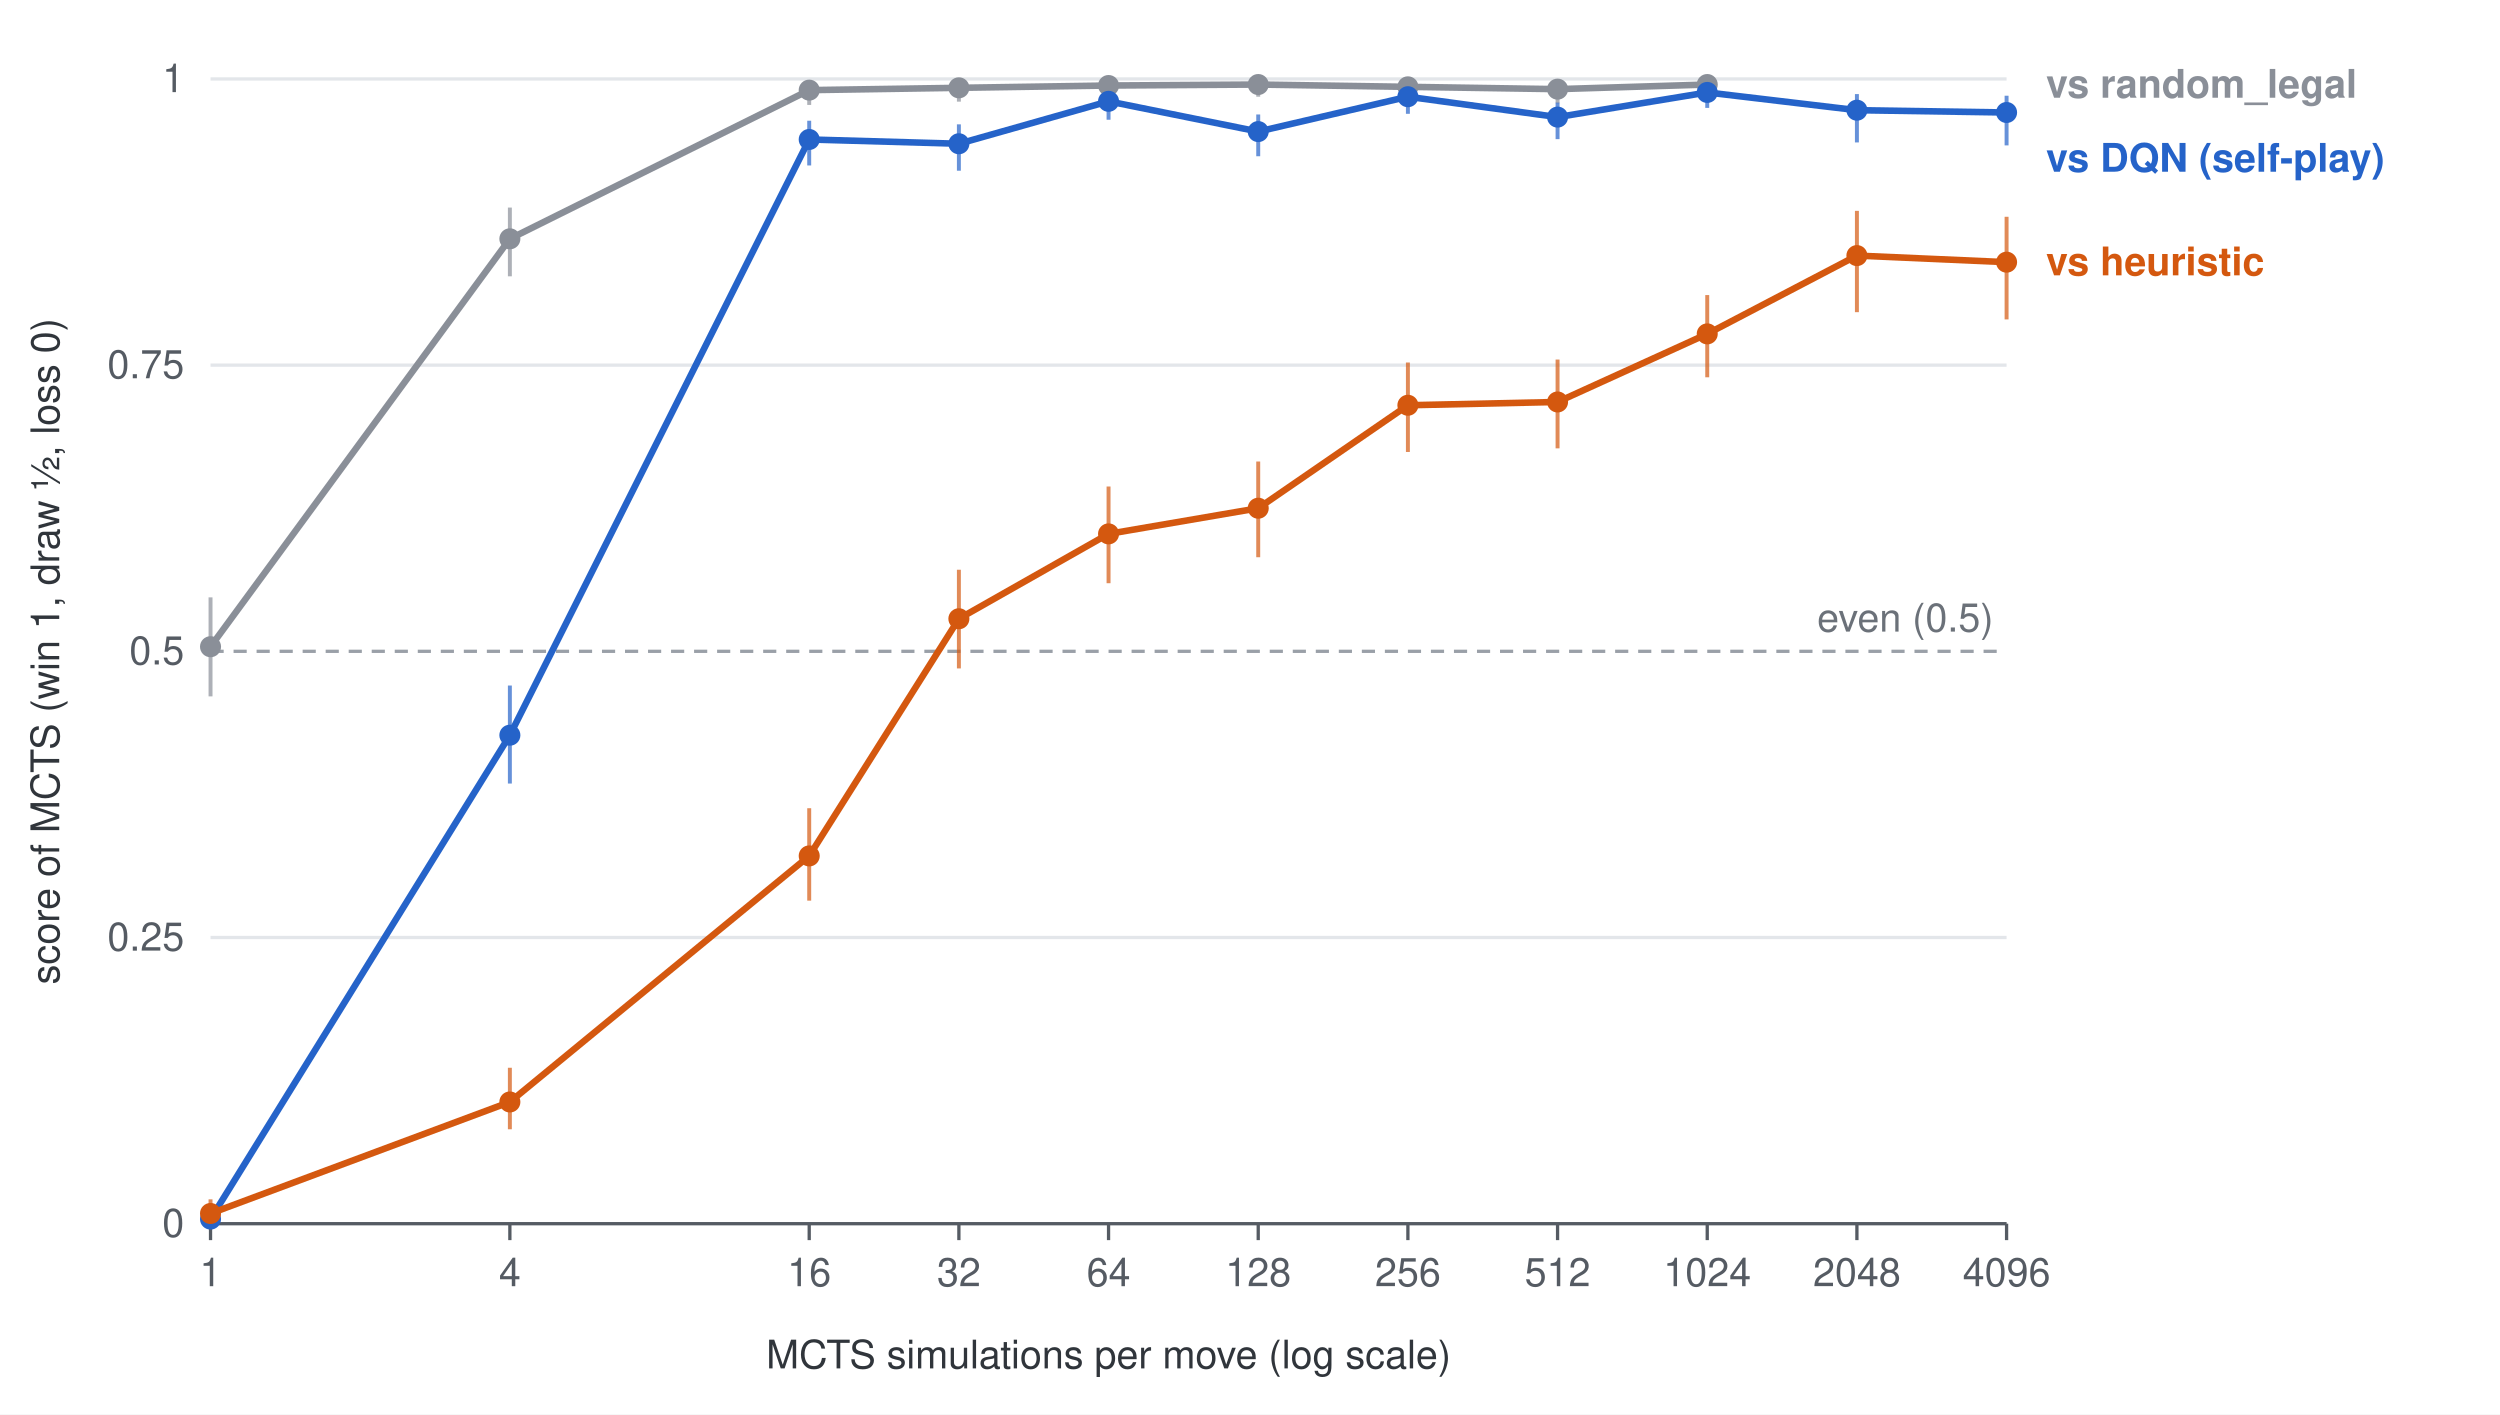
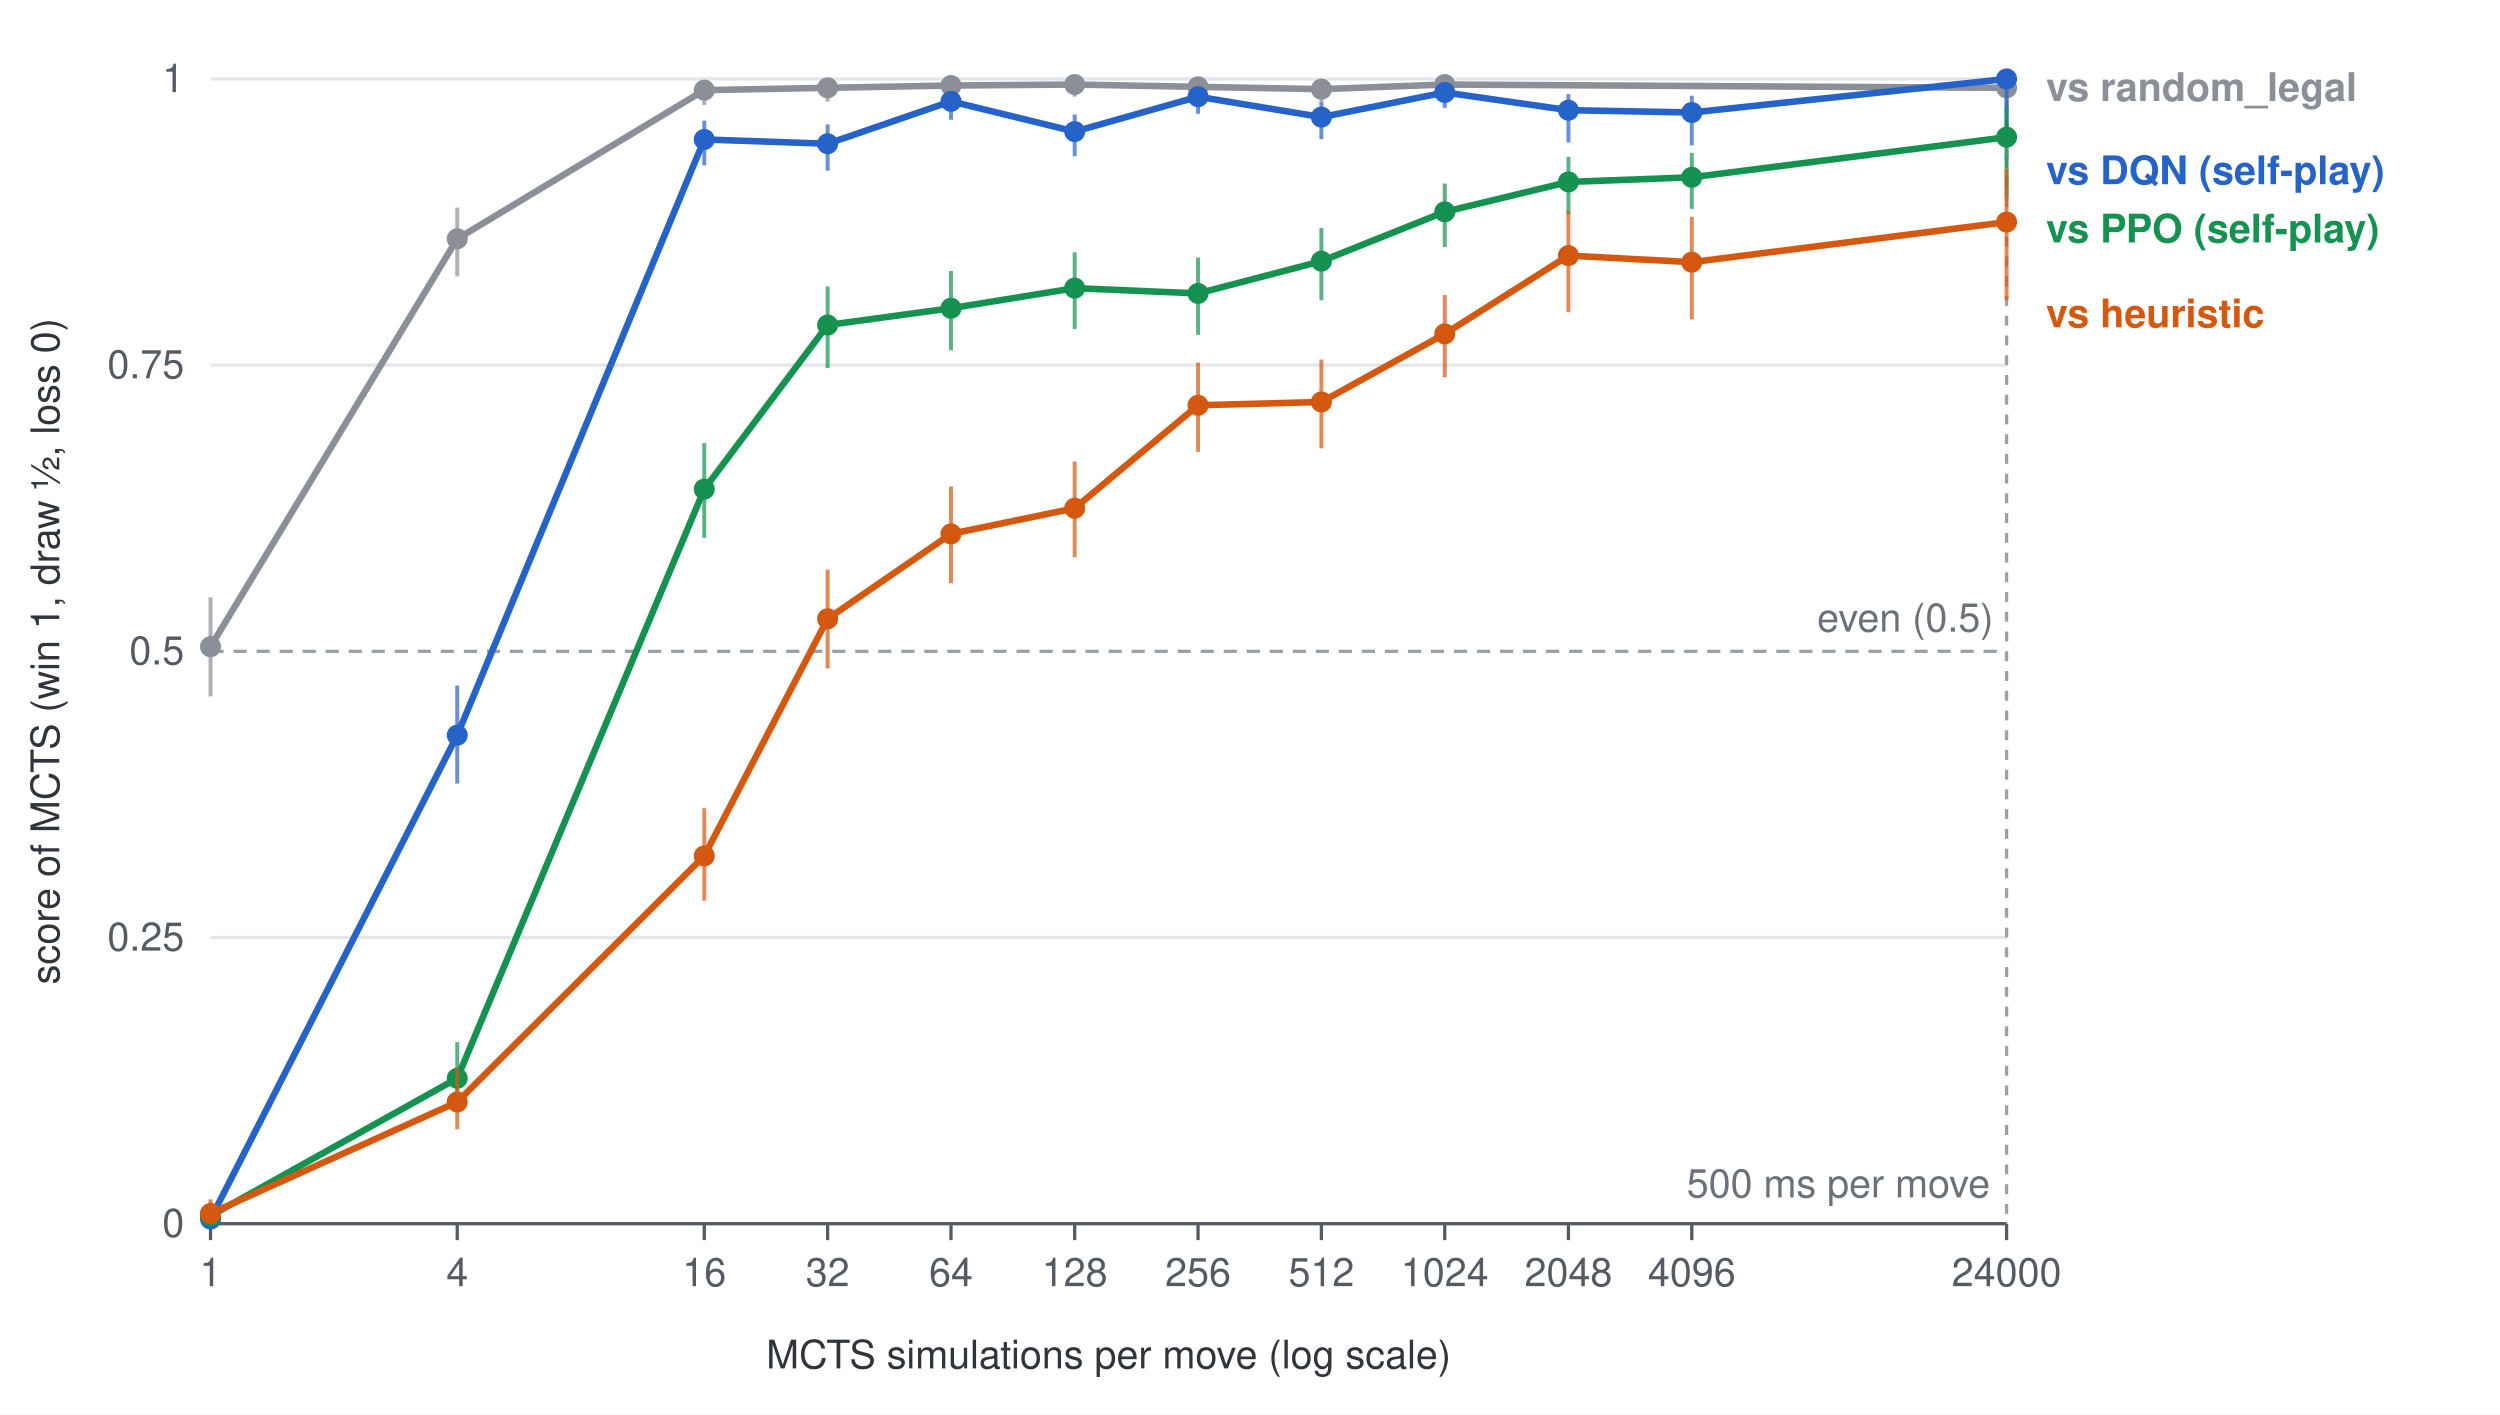
<svg xmlns="http://www.w3.org/2000/svg" viewBox="0 0 760 430" width="760" height="430" font-family="Helvetica, Arial, sans-serif" font-size="12">
  <rect width="760" height="430" fill="#ffffff" />
  <line x1="64" x2="610" y1="372.0" y2="372.0" stroke="#e3e6ea" />
  <text x="56" y="376.0" text-anchor="end" fill="#555b63">0</text>
  <line x1="64" x2="610" y1="285.0" y2="285.0" stroke="#e3e6ea" />
  <text x="56" y="289.0" text-anchor="end" fill="#555b63">0.25</text>
  <line x1="64" x2="610" y1="198.0" y2="198.0" stroke="#9aa0a8" stroke-dasharray="4 3" />
  <text x="56" y="202.0" text-anchor="end" fill="#555b63">0.5</text>
  <line x1="64" x2="610" y1="111.0" y2="111.0" stroke="#e3e6ea" />
  <text x="56" y="115.0" text-anchor="end" fill="#555b63">0.75</text>
  <line x1="64" x2="610" y1="24.0" y2="24.0" stroke="#e3e6ea" />
  <text x="56" y="28.0" text-anchor="end" fill="#555b63">1</text>
  <text x="606" y="192.0" text-anchor="end" fill="#6b7179">even (0.5)</text>
  <line x1="64.0" x2="64.0" y1="372" y2="377" stroke="#555b63" />
  <text x="64.0" y="391" text-anchor="middle" fill="#555b63">1</text>
-   <line x1="155.0" x2="155.0" y1="372" y2="377" stroke="#555b63" />
-   <text x="155.0" y="391" text-anchor="middle" fill="#555b63">4</text>
-   <line x1="246.0" x2="246.0" y1="372" y2="377" stroke="#555b63" />
-   <text x="246.0" y="391" text-anchor="middle" fill="#555b63">16</text>
-   <line x1="291.5" x2="291.5" y1="372" y2="377" stroke="#555b63" />
-   <text x="291.5" y="391" text-anchor="middle" fill="#555b63">32</text>
-   <line x1="337.0" x2="337.0" y1="372" y2="377" stroke="#555b63" />
-   <text x="337.0" y="391" text-anchor="middle" fill="#555b63">64</text>
-   <line x1="382.5" x2="382.5" y1="372" y2="377" stroke="#555b63" />
-   <text x="382.5" y="391" text-anchor="middle" fill="#555b63">128</text>
-   <line x1="428.0" x2="428.0" y1="372" y2="377" stroke="#555b63" />
-   <text x="428.0" y="391" text-anchor="middle" fill="#555b63">256</text>
-   <line x1="473.5" x2="473.5" y1="372" y2="377" stroke="#555b63" />
-   <text x="473.5" y="391" text-anchor="middle" fill="#555b63">512</text>
-   <line x1="519.0" x2="519.0" y1="372" y2="377" stroke="#555b63" />
-   <text x="519.0" y="391" text-anchor="middle" fill="#555b63">1024</text>
-   <line x1="564.5" x2="564.5" y1="372" y2="377" stroke="#555b63" />
-   <text x="564.5" y="391" text-anchor="middle" fill="#555b63">2048</text>
+   <line x1="139.0" x2="139.0" y1="372" y2="377" stroke="#555b63" />
+   <text x="139.0" y="391" text-anchor="middle" fill="#555b63">4</text>
+   <line x1="214.1" x2="214.1" y1="372" y2="377" stroke="#555b63" />
+   <text x="214.1" y="391" text-anchor="middle" fill="#555b63">16</text>
+   <line x1="251.6" x2="251.6" y1="372" y2="377" stroke="#555b63" />
+   <text x="251.6" y="391" text-anchor="middle" fill="#555b63">32</text>
+   <line x1="289.1" x2="289.1" y1="372" y2="377" stroke="#555b63" />
+   <text x="289.1" y="391" text-anchor="middle" fill="#555b63">64</text>
+   <line x1="326.7" x2="326.7" y1="372" y2="377" stroke="#555b63" />
+   <text x="326.7" y="391" text-anchor="middle" fill="#555b63">128</text>
+   <line x1="364.2" x2="364.2" y1="372" y2="377" stroke="#555b63" />
+   <text x="364.2" y="391" text-anchor="middle" fill="#555b63">256</text>
+   <line x1="401.7" x2="401.7" y1="372" y2="377" stroke="#555b63" />
+   <text x="401.7" y="391" text-anchor="middle" fill="#555b63">512</text>
+   <line x1="439.2" x2="439.2" y1="372" y2="377" stroke="#555b63" />
+   <text x="439.2" y="391" text-anchor="middle" fill="#555b63">1024</text>
+   <line x1="476.8" x2="476.8" y1="372" y2="377" stroke="#555b63" />
+   <text x="476.8" y="391" text-anchor="middle" fill="#555b63">2048</text>
+   <line x1="514.3" x2="514.3" y1="372" y2="377" stroke="#555b63" />
+   <text x="514.3" y="391" text-anchor="middle" fill="#555b63">4096</text>
  <line x1="610.0" x2="610.0" y1="372" y2="377" stroke="#555b63" />
-   <text x="610.0" y="391" text-anchor="middle" fill="#555b63">4096</text>
+   <text x="610.0" y="391" text-anchor="middle" fill="#555b63">24000</text>
  <line x1="64" x2="610" y1="372" y2="372" stroke="#555b63" />
+   <line x1="610.0" x2="610.0" y1="24" y2="372" stroke="#9aa0a8" stroke-dasharray="3 3" />
+   <text x="605.0" y="364" text-anchor="end" fill="#6b7179">500 ms per move</text>
  <text x="337.0" y="416" text-anchor="middle" fill="#30353b">MCTS simulations per move (log scale)</text>
  <text transform="translate(18 198.0) rotate(-90)" text-anchor="middle" fill="#30353b">score of MCTS (win 1, draw ½, loss 0)</text>
-   <path d="M64.0,196.6 L155.0,72.6 L246.0,27.4 L291.5,26.7 L337.0,26.0 L382.5,25.7 L428.0,26.4 L473.5,27.1 L519.0,25.7" fill="none" stroke="#8a8f98" stroke-width="2" />
+   <path d="M64.0,196.6 L139.0,72.6 L214.1,27.4 L251.6,26.7 L289.1,26.0 L326.7,25.7 L364.2,26.4 L401.7,27.1 L439.2,25.7 L610.0,26.7" fill="none" stroke="#8a8f98" stroke-width="2" />
  <line x1="64.0" x2="64.0" y1="181.6" y2="211.7" stroke="#8a8f98" stroke-width="1.2" opacity="0.7" />
  <circle cx="64.0" cy="196.6" r="3.2" fill="#8a8f98" />
-   <line x1="155.0" x2="155.0" y1="63.1" y2="84.0" stroke="#8a8f98" stroke-width="1.2" opacity="0.7" />
-   <circle cx="155.0" cy="72.6" r="3.2" fill="#8a8f98" />
-   <line x1="246.0" x2="246.0" y1="25.5" y2="31.9" stroke="#8a8f98" stroke-width="1.2" opacity="0.7" />
-   <circle cx="246.0" cy="27.4" r="3.2" fill="#8a8f98" />
-   <line x1="291.5" x2="291.5" y1="25.1" y2="30.9" stroke="#8a8f98" stroke-width="1.2" opacity="0.7" />
-   <circle cx="291.5" cy="26.7" r="3.2" fill="#8a8f98" />
-   <line x1="337.0" x2="337.0" y1="24.7" y2="29.9" stroke="#8a8f98" stroke-width="1.2" opacity="0.7" />
-   <circle cx="337.0" cy="26.0" r="3.2" fill="#8a8f98" />
-   <line x1="382.5" x2="382.5" y1="24.5" y2="29.4" stroke="#8a8f98" stroke-width="1.2" opacity="0.7" />
-   <circle cx="382.5" cy="25.7" r="3.2" fill="#8a8f98" />
-   <line x1="428.0" x2="428.0" y1="24.9" y2="30.4" stroke="#8a8f98" stroke-width="1.2" opacity="0.7" />
-   <circle cx="428.0" cy="26.4" r="3.2" fill="#8a8f98" />
-   <line x1="473.5" x2="473.5" y1="25.3" y2="31.4" stroke="#8a8f98" stroke-width="1.2" opacity="0.7" />
-   <circle cx="473.5" cy="27.1" r="3.2" fill="#8a8f98" />
-   <line x1="519.0" x2="519.0" y1="24.5" y2="29.4" stroke="#8a8f98" stroke-width="1.2" opacity="0.7" />
-   <circle cx="519.0" cy="25.7" r="3.2" fill="#8a8f98" />
-   <text x="622" y="29.7" fill="#8a8f98" font-weight="bold">vs random_legal</text>
-   <path d="M64.0,370.6 L155.0,223.5 L246.0,42.4 L291.5,43.7 L337.0,30.8 L382.5,40.0 L428.0,29.4 L473.5,35.6 L519.0,28.1 L564.5,33.5 L610.0,34.2" fill="none" stroke="#2563c9" stroke-width="2" />
+   <line x1="139.0" x2="139.0" y1="63.1" y2="84.0" stroke="#8a8f98" stroke-width="1.2" opacity="0.7" />
+   <circle cx="139.0" cy="72.6" r="3.2" fill="#8a8f98" />
+   <line x1="214.1" x2="214.1" y1="25.5" y2="31.9" stroke="#8a8f98" stroke-width="1.2" opacity="0.7" />
+   <circle cx="214.1" cy="27.4" r="3.2" fill="#8a8f98" />
+   <line x1="251.6" x2="251.6" y1="25.1" y2="30.9" stroke="#8a8f98" stroke-width="1.2" opacity="0.7" />
+   <circle cx="251.6" cy="26.7" r="3.2" fill="#8a8f98" />
+   <line x1="289.1" x2="289.1" y1="24.7" y2="29.9" stroke="#8a8f98" stroke-width="1.2" opacity="0.7" />
+   <circle cx="289.1" cy="26.0" r="3.2" fill="#8a8f98" />
+   <line x1="326.7" x2="326.7" y1="24.5" y2="29.4" stroke="#8a8f98" stroke-width="1.2" opacity="0.7" />
+   <circle cx="326.7" cy="25.7" r="3.2" fill="#8a8f98" />
+   <line x1="364.2" x2="364.2" y1="24.9" y2="30.4" stroke="#8a8f98" stroke-width="1.2" opacity="0.7" />
+   <circle cx="364.2" cy="26.4" r="3.2" fill="#8a8f98" />
+   <line x1="401.7" x2="401.7" y1="25.3" y2="31.4" stroke="#8a8f98" stroke-width="1.2" opacity="0.7" />
+   <circle cx="401.7" cy="27.1" r="3.2" fill="#8a8f98" />
+   <line x1="439.2" x2="439.2" y1="24.5" y2="29.4" stroke="#8a8f98" stroke-width="1.2" opacity="0.7" />
+   <circle cx="439.2" cy="25.7" r="3.2" fill="#8a8f98" />
+   <line x1="610.0" x2="610.0" y1="24.3" y2="48.6" stroke="#8a8f98" stroke-width="1.2" opacity="0.7" />
+   <circle cx="610.0" cy="26.7" r="3.2" fill="#8a8f98" />
+   <text x="622" y="30.7" fill="#8a8f98" font-weight="bold">vs random_legal</text>
+   <path d="M64.0,370.6 L139.0,223.5 L214.1,42.4 L251.6,43.7 L289.1,30.8 L326.7,40.0 L364.2,29.4 L401.7,35.6 L439.2,28.1 L476.8,33.5 L514.3,34.2 L610.0,24.0" fill="none" stroke="#2563c9" stroke-width="2" />
  <line x1="64.0" x2="64.0" y1="367.1" y2="371.6" stroke="#2563c9" stroke-width="1.2" opacity="0.7" />
  <circle cx="64.0" cy="370.6" r="3.2" fill="#2563c9" />
-   <line x1="155.0" x2="155.0" y1="208.4" y2="238.2" stroke="#2563c9" stroke-width="1.2" opacity="0.7" />
-   <circle cx="155.0" cy="223.5" r="3.2" fill="#2563c9" />
-   <line x1="246.0" x2="246.0" y1="36.7" y2="50.3" stroke="#2563c9" stroke-width="1.2" opacity="0.7" />
-   <circle cx="246.0" cy="42.4" r="3.2" fill="#2563c9" />
-   <line x1="291.5" x2="291.5" y1="37.8" y2="51.9" stroke="#2563c9" stroke-width="1.2" opacity="0.7" />
-   <circle cx="291.5" cy="43.7" r="3.2" fill="#2563c9" />
-   <line x1="337.0" x2="337.0" y1="27.7" y2="36.4" stroke="#2563c9" stroke-width="1.2" opacity="0.7" />
-   <circle cx="337.0" cy="30.8" r="3.2" fill="#2563c9" />
-   <line x1="382.5" x2="382.5" y1="34.8" y2="47.5" stroke="#2563c9" stroke-width="1.2" opacity="0.7" />
-   <circle cx="382.5" cy="40.0" r="3.2" fill="#2563c9" />
-   <line x1="428.0" x2="428.0" y1="26.8" y2="34.6" stroke="#2563c9" stroke-width="1.2" opacity="0.7" />
-   <circle cx="428.0" cy="29.4" r="3.2" fill="#2563c9" />
-   <line x1="473.5" x2="473.5" y1="31.2" y2="42.3" stroke="#2563c9" stroke-width="1.2" opacity="0.7" />
-   <circle cx="473.5" cy="35.6" r="3.2" fill="#2563c9" />
-   <line x1="519.0" x2="519.0" y1="25.9" y2="32.8" stroke="#2563c9" stroke-width="1.2" opacity="0.7" />
-   <circle cx="519.0" cy="28.1" r="3.2" fill="#2563c9" />
-   <line x1="564.5" x2="564.5" y1="28.6" y2="43.3" stroke="#2563c9" stroke-width="1.2" opacity="0.7" />
-   <circle cx="564.5" cy="33.5" r="3.2" fill="#2563c9" />
-   <line x1="610.0" x2="610.0" y1="29.1" y2="44.2" stroke="#2563c9" stroke-width="1.2" opacity="0.7" />
-   <circle cx="610.0" cy="34.2" r="3.2" fill="#2563c9" />
-   <text x="622" y="52.2" fill="#2563c9" font-weight="bold">vs DQN (self-play)</text>
-   <path d="M64.0,368.9 L155.0,335.0 L246.0,260.2 L291.5,188.1 L337.0,162.3 L382.5,154.5 L428.0,123.2 L473.5,122.2 L519.0,101.5 L564.5,77.7 L610.0,79.7" fill="none" stroke="#d4580f" stroke-width="2" />
+   <line x1="139.0" x2="139.0" y1="208.4" y2="238.2" stroke="#2563c9" stroke-width="1.2" opacity="0.7" />
+   <circle cx="139.0" cy="223.5" r="3.2" fill="#2563c9" />
+   <line x1="214.1" x2="214.1" y1="36.7" y2="50.3" stroke="#2563c9" stroke-width="1.2" opacity="0.7" />
+   <circle cx="214.1" cy="42.4" r="3.2" fill="#2563c9" />
+   <line x1="251.6" x2="251.6" y1="37.8" y2="51.9" stroke="#2563c9" stroke-width="1.2" opacity="0.7" />
+   <circle cx="251.6" cy="43.7" r="3.2" fill="#2563c9" />
+   <line x1="289.1" x2="289.1" y1="27.7" y2="36.4" stroke="#2563c9" stroke-width="1.2" opacity="0.7" />
+   <circle cx="289.1" cy="30.8" r="3.2" fill="#2563c9" />
+   <line x1="326.7" x2="326.7" y1="34.8" y2="47.5" stroke="#2563c9" stroke-width="1.2" opacity="0.7" />
+   <circle cx="326.7" cy="40.0" r="3.2" fill="#2563c9" />
+   <line x1="364.2" x2="364.2" y1="26.8" y2="34.6" stroke="#2563c9" stroke-width="1.2" opacity="0.7" />
+   <circle cx="364.2" cy="29.4" r="3.2" fill="#2563c9" />
+   <line x1="401.7" x2="401.7" y1="31.2" y2="42.3" stroke="#2563c9" stroke-width="1.2" opacity="0.7" />
+   <circle cx="401.7" cy="35.6" r="3.2" fill="#2563c9" />
+   <line x1="439.2" x2="439.2" y1="25.9" y2="32.8" stroke="#2563c9" stroke-width="1.2" opacity="0.7" />
+   <circle cx="439.2" cy="28.1" r="3.2" fill="#2563c9" />
+   <line x1="476.8" x2="476.8" y1="28.6" y2="43.3" stroke="#2563c9" stroke-width="1.2" opacity="0.7" />
+   <circle cx="476.8" cy="33.5" r="3.2" fill="#2563c9" />
+   <line x1="514.3" x2="514.3" y1="29.1" y2="44.2" stroke="#2563c9" stroke-width="1.2" opacity="0.7" />
+   <circle cx="514.3" cy="34.2" r="3.2" fill="#2563c9" />
+   <line x1="610.0" x2="610.0" y1="24.0" y2="43.7" stroke="#2563c9" stroke-width="1.2" opacity="0.7" />
+   <circle cx="610.0" cy="24.0" r="3.2" fill="#2563c9" />
+   <text x="622" y="56.0" fill="#2563c9" font-weight="bold">vs DQN (self-play)</text>
+   <path d="M64.0,369.6 L139.0,327.8 L214.1,148.7 L251.6,98.8 L289.1,93.7 L326.7,87.6 L364.2,89.2 L401.7,79.4 L439.2,64.4 L476.8,55.3 L514.3,53.9 L610.0,41.7" fill="none" stroke="#15924f" stroke-width="2" />
+   <line x1="64.0" x2="64.0" y1="365.6" y2="371.1" stroke="#15924f" stroke-width="1.2" opacity="0.7" />
+   <circle cx="64.0" cy="369.6" r="3.2" fill="#15924f" />
+   <line x1="139.0" x2="139.0" y1="316.8" y2="336.9" stroke="#15924f" stroke-width="1.2" opacity="0.7" />
+   <circle cx="139.0" cy="327.8" r="3.2" fill="#15924f" />
+   <line x1="214.1" x2="214.1" y1="134.7" y2="163.5" stroke="#15924f" stroke-width="1.2" opacity="0.7" />
+   <circle cx="214.1" cy="148.7" r="3.2" fill="#15924f" />
+   <line x1="251.6" x2="251.6" y1="87.1" y2="111.9" stroke="#15924f" stroke-width="1.2" opacity="0.7" />
+   <circle cx="251.6" cy="98.8" r="3.2" fill="#15924f" />
+   <line x1="289.1" x2="289.1" y1="82.4" y2="106.5" stroke="#15924f" stroke-width="1.2" opacity="0.7" />
+   <circle cx="289.1" cy="93.7" r="3.2" fill="#15924f" />
+   <line x1="326.7" x2="326.7" y1="76.7" y2="100.0" stroke="#15924f" stroke-width="1.2" opacity="0.7" />
+   <circle cx="326.7" cy="87.6" r="3.2" fill="#15924f" />
+   <line x1="364.2" x2="364.2" y1="78.3" y2="101.8" stroke="#15924f" stroke-width="1.2" opacity="0.7" />
+   <circle cx="364.2" cy="89.2" r="3.2" fill="#15924f" />
+   <line x1="401.7" x2="401.7" y1="69.3" y2="91.3" stroke="#15924f" stroke-width="1.2" opacity="0.7" />
+   <circle cx="401.7" cy="79.4" r="3.2" fill="#15924f" />
+   <line x1="439.2" x2="439.2" y1="55.8" y2="75.1" stroke="#15924f" stroke-width="1.2" opacity="0.7" />
+   <circle cx="439.2" cy="64.4" r="3.2" fill="#15924f" />
+   <line x1="476.8" x2="476.8" y1="47.7" y2="65.0" stroke="#15924f" stroke-width="1.2" opacity="0.7" />
+   <circle cx="476.8" cy="55.3" r="3.2" fill="#15924f" />
+   <line x1="514.3" x2="514.3" y1="46.5" y2="63.5" stroke="#15924f" stroke-width="1.2" opacity="0.7" />
+   <circle cx="514.3" cy="53.9" r="3.2" fill="#15924f" />
+   <line x1="610.0" x2="610.0" y1="32.4" y2="60.0" stroke="#15924f" stroke-width="1.2" opacity="0.7" />
+   <circle cx="610.0" cy="41.7" r="3.2" fill="#15924f" />
+   <text x="622" y="73.7" fill="#15924f" font-weight="bold">vs PPO (self-play)</text>
+   <path d="M64.0,368.9 L139.0,335.0 L214.1,260.2 L251.6,188.1 L289.1,162.3 L326.7,154.5 L364.2,123.2 L401.7,122.2 L439.2,101.5 L476.8,77.7 L514.3,79.7 L610.0,67.5" fill="none" stroke="#d4580f" stroke-width="2" />
  <line x1="64.0" x2="64.0" y1="364.6" y2="370.7" stroke="#d4580f" stroke-width="1.2" opacity="0.7" />
  <circle cx="64.0" cy="368.9" r="3.2" fill="#d4580f" />
-   <line x1="155.0" x2="155.0" y1="324.6" y2="343.3" stroke="#d4580f" stroke-width="1.2" opacity="0.7" />
-   <circle cx="155.0" cy="335.0" r="3.2" fill="#d4580f" />
-   <line x1="246.0" x2="246.0" y1="245.7" y2="273.8" stroke="#d4580f" stroke-width="1.2" opacity="0.7" />
-   <circle cx="246.0" cy="260.2" r="3.2" fill="#d4580f" />
-   <line x1="291.5" x2="291.5" y1="173.2" y2="203.2" stroke="#d4580f" stroke-width="1.2" opacity="0.7" />
-   <circle cx="291.5" cy="188.1" r="3.2" fill="#d4580f" />
-   <line x1="337.0" x2="337.0" y1="147.9" y2="177.3" stroke="#d4580f" stroke-width="1.2" opacity="0.7" />
-   <circle cx="337.0" cy="162.3" r="3.2" fill="#d4580f" />
-   <line x1="382.5" x2="382.5" y1="140.3" y2="169.4" stroke="#d4580f" stroke-width="1.2" opacity="0.7" />
-   <circle cx="382.5" cy="154.5" r="3.2" fill="#d4580f" />
-   <line x1="428.0" x2="428.0" y1="110.2" y2="137.4" stroke="#d4580f" stroke-width="1.2" opacity="0.7" />
-   <circle cx="428.0" cy="123.2" r="3.2" fill="#d4580f" />
-   <line x1="473.5" x2="473.5" y1="109.3" y2="136.3" stroke="#d4580f" stroke-width="1.2" opacity="0.7" />
-   <circle cx="473.5" cy="122.2" r="3.2" fill="#d4580f" />
-   <line x1="519.0" x2="519.0" y1="89.7" y2="114.7" stroke="#d4580f" stroke-width="1.2" opacity="0.7" />
-   <circle cx="519.0" cy="101.5" r="3.2" fill="#d4580f" />
-   <line x1="564.5" x2="564.5" y1="64.1" y2="94.9" stroke="#d4580f" stroke-width="1.2" opacity="0.7" />
-   <circle cx="564.5" cy="77.7" r="3.2" fill="#d4580f" />
-   <line x1="610.0" x2="610.0" y1="65.9" y2="97.1" stroke="#d4580f" stroke-width="1.2" opacity="0.7" />
-   <circle cx="610.0" cy="79.7" r="3.2" fill="#d4580f" />
-   <text x="622" y="83.7" fill="#d4580f" font-weight="bold">vs heuristic</text>
+   <line x1="139.0" x2="139.0" y1="324.6" y2="343.3" stroke="#d4580f" stroke-width="1.2" opacity="0.7" />
+   <circle cx="139.0" cy="335.0" r="3.2" fill="#d4580f" />
+   <line x1="214.1" x2="214.1" y1="245.7" y2="273.8" stroke="#d4580f" stroke-width="1.2" opacity="0.7" />
+   <circle cx="214.1" cy="260.2" r="3.2" fill="#d4580f" />
+   <line x1="251.6" x2="251.6" y1="173.2" y2="203.2" stroke="#d4580f" stroke-width="1.2" opacity="0.7" />
+   <circle cx="251.6" cy="188.1" r="3.2" fill="#d4580f" />
+   <line x1="289.1" x2="289.1" y1="147.9" y2="177.3" stroke="#d4580f" stroke-width="1.2" opacity="0.7" />
+   <circle cx="289.1" cy="162.3" r="3.2" fill="#d4580f" />
+   <line x1="326.7" x2="326.7" y1="140.3" y2="169.4" stroke="#d4580f" stroke-width="1.2" opacity="0.7" />
+   <circle cx="326.7" cy="154.5" r="3.2" fill="#d4580f" />
+   <line x1="364.2" x2="364.2" y1="110.2" y2="137.4" stroke="#d4580f" stroke-width="1.2" opacity="0.7" />
+   <circle cx="364.2" cy="123.2" r="3.2" fill="#d4580f" />
+   <line x1="401.7" x2="401.7" y1="109.3" y2="136.3" stroke="#d4580f" stroke-width="1.2" opacity="0.7" />
+   <circle cx="401.7" cy="122.2" r="3.2" fill="#d4580f" />
+   <line x1="439.2" x2="439.2" y1="89.7" y2="114.7" stroke="#d4580f" stroke-width="1.2" opacity="0.7" />
+   <circle cx="439.2" cy="101.5" r="3.2" fill="#d4580f" />
+   <line x1="476.8" x2="476.8" y1="64.1" y2="94.9" stroke="#d4580f" stroke-width="1.2" opacity="0.7" />
+   <circle cx="476.8" cy="77.7" r="3.2" fill="#d4580f" />
+   <line x1="514.3" x2="514.3" y1="65.9" y2="97.1" stroke="#d4580f" stroke-width="1.2" opacity="0.7" />
+   <circle cx="514.3" cy="79.7" r="3.2" fill="#d4580f" />
+   <line x1="610.0" x2="610.0" y1="51.3" y2="91.3" stroke="#d4580f" stroke-width="1.2" opacity="0.7" />
+   <circle cx="610.0" cy="67.5" r="3.2" fill="#d4580f" />
+   <text x="622" y="99.5" fill="#d4580f" font-weight="bold">vs heuristic</text>
</svg>
